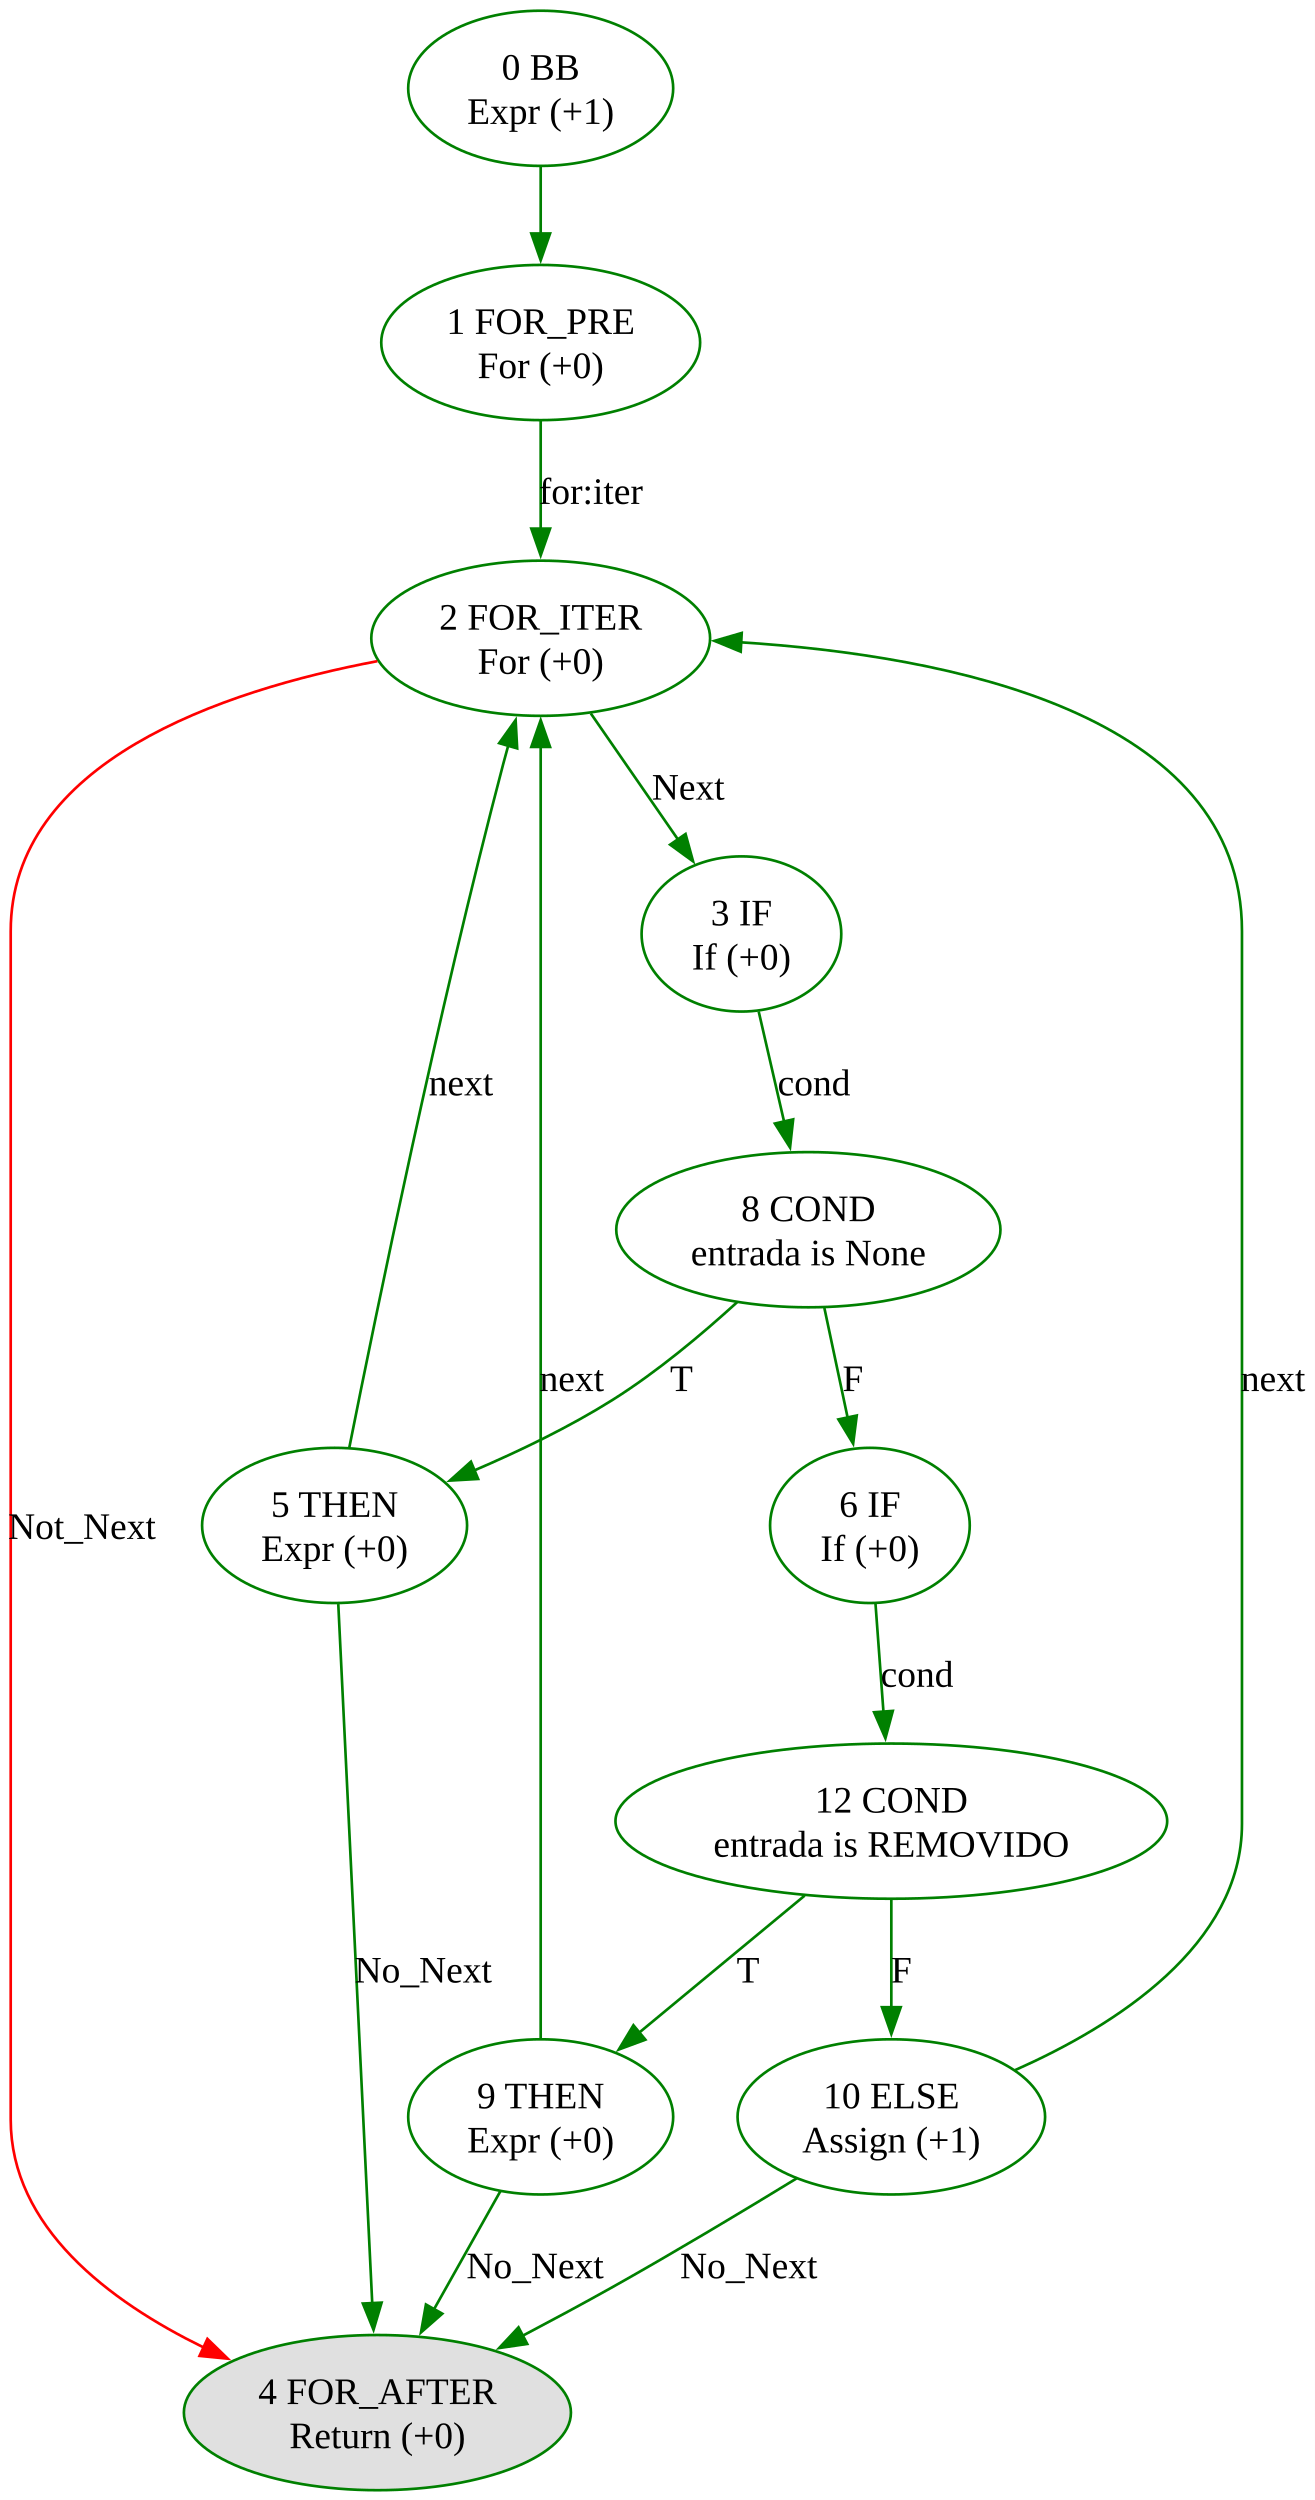
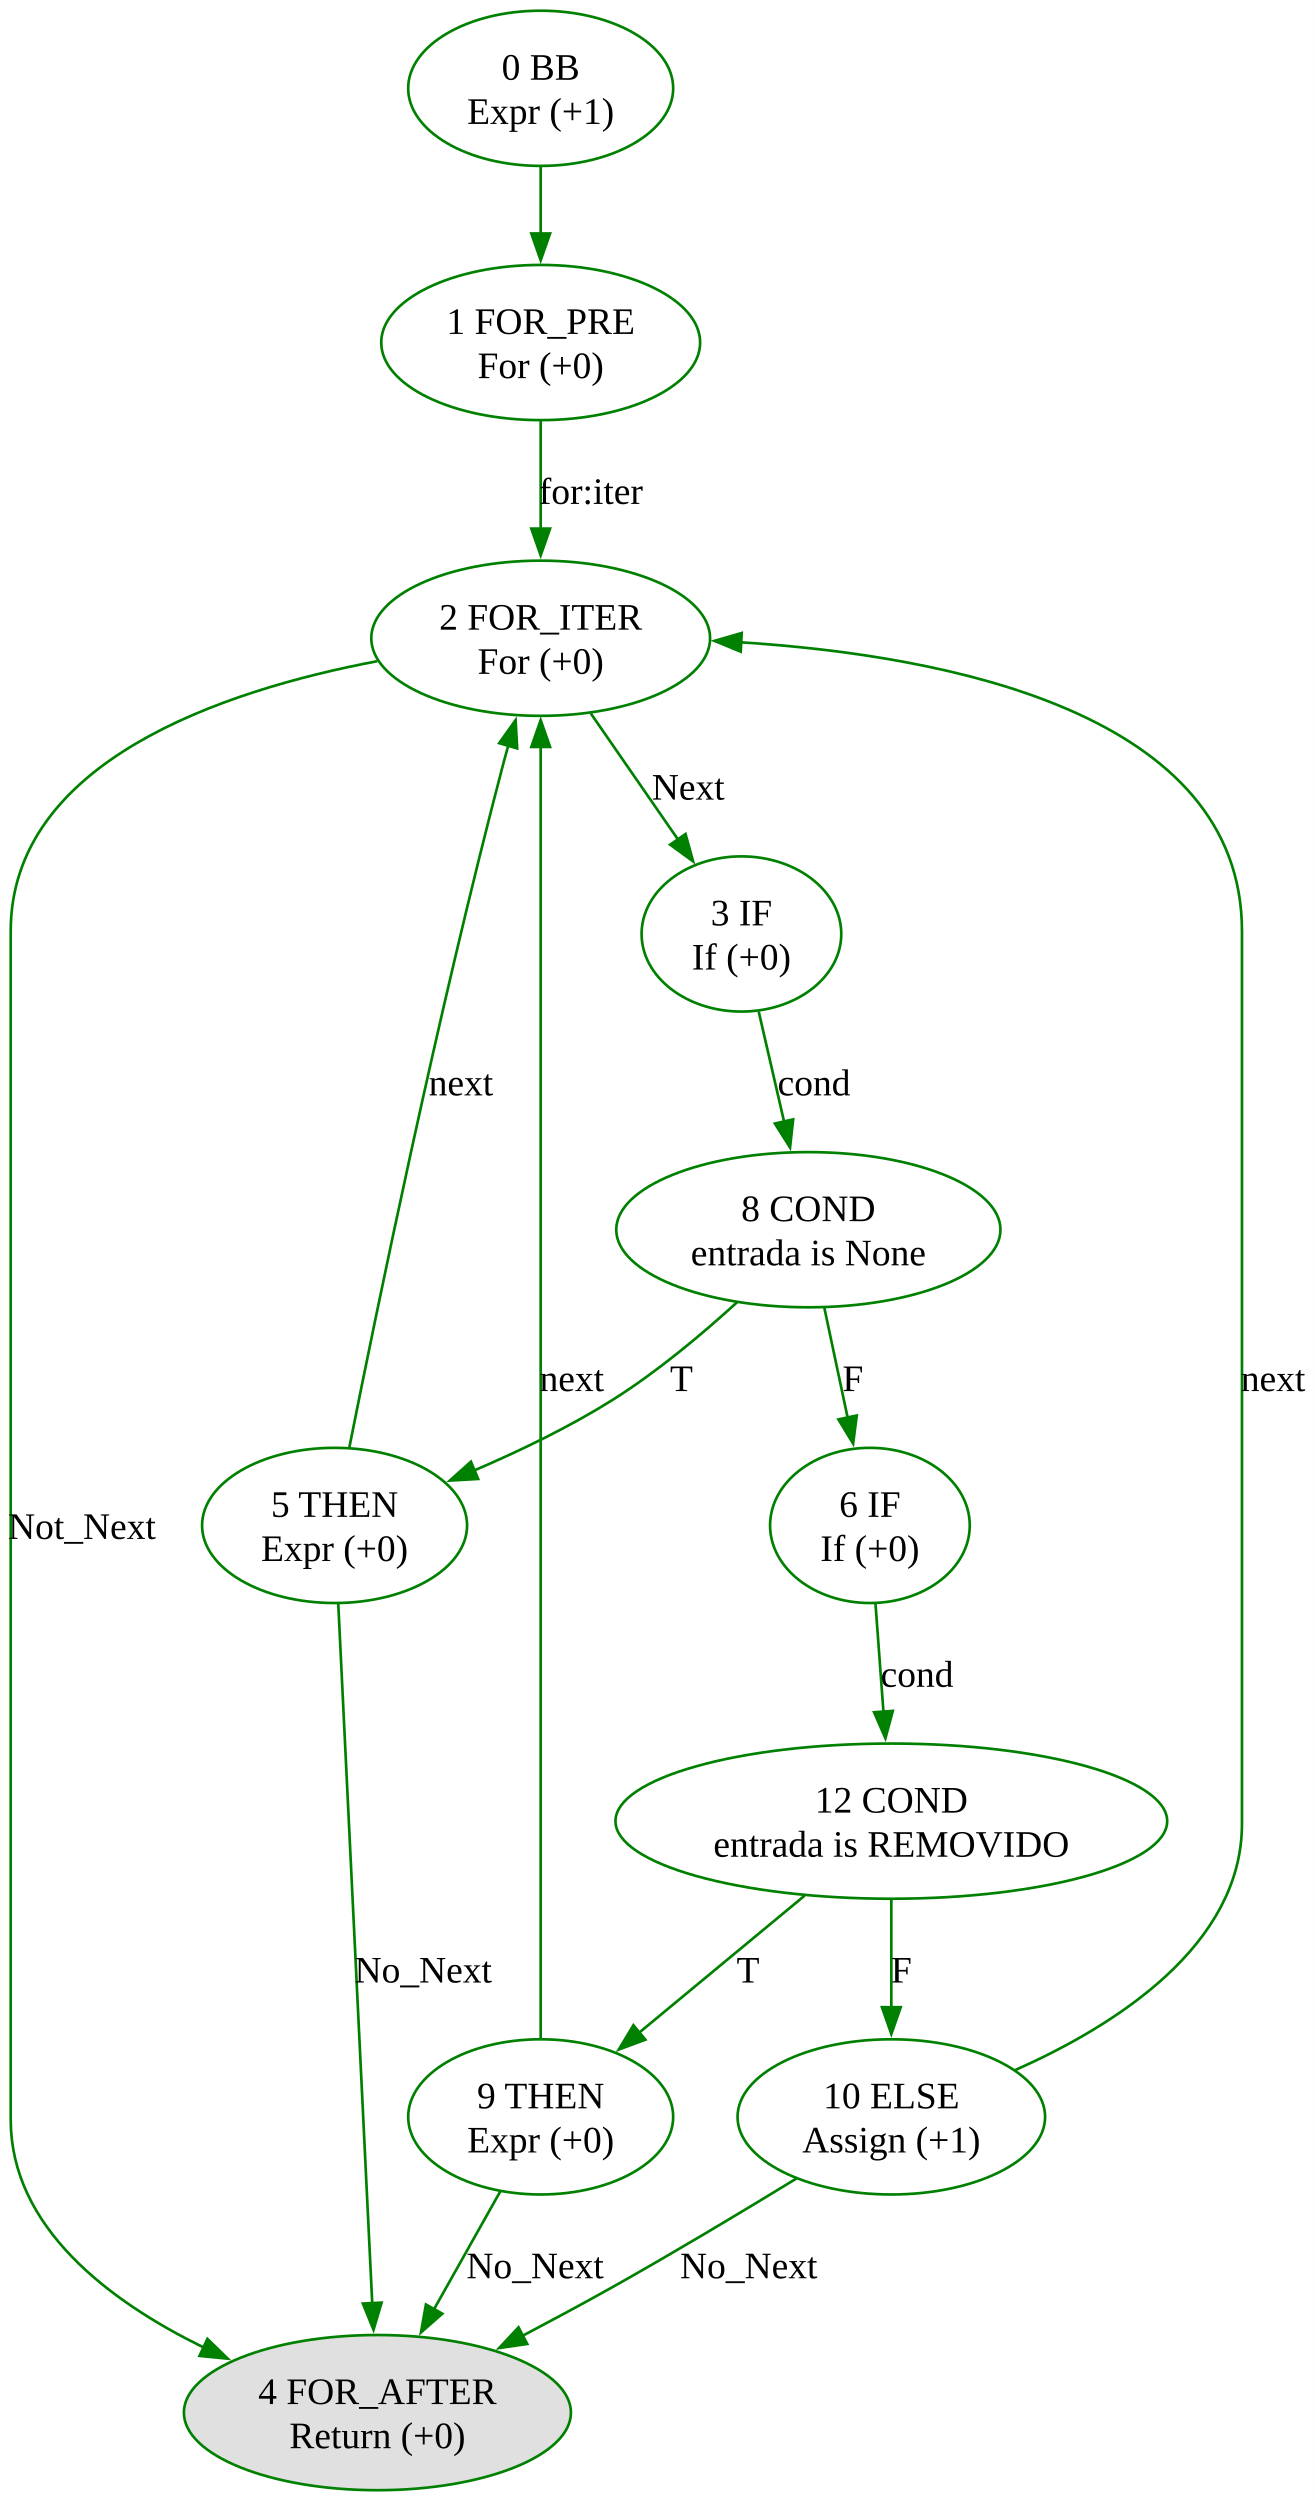
<svg xmlns="http://www.w3.org/2000/svg" xmlns:xlink="http://www.w3.org/1999/xlink" width="491pt" height="934pt" viewBox="0.00 0.00 491.00 934.00">
  <g id="graph0" class="graph" transform="scale(1 1) rotate(0) translate(4 930.34)">
    <polygon fill="white" stroke="none" points="-4,4 -4,-930.34 487.25,-930.34 487.25,4 -4,4" />
    <g id="node1" class="node">
      <g id="a_node1">
        <a xlink:title="'&#10;        Gera uma representaÃ§Ã£o textual da tabela,&#10;        Ãºtil para depuraÃ§Ã£o e demonstraÃ§Ã£o em aula.&#10;        '&#10;linhas = []&#10;">
          <ellipse fill="none" stroke="green" cx="198" cy="-897.35" rx="49.5" ry="28.99" />
          <text xml:space="preserve" text-anchor="middle" x="198" y="-900.55" font-family="Times New Roman,serif" font-size="14.00">0 BB</text>
          <text xml:space="preserve" text-anchor="middle" x="198" y="-884.05" font-family="Times New Roman,serif" font-size="14.00">Expr (+1)</text>
        </a>
      </g>
    </g>
    <g id="node2" class="node">
      <g id="a_node2">
        <a xlink:title="for i, entrada in enumerate(self.tabela):&#10;    if entrada is None:&#10;        linhas.append(f'{i}: VAZIO')&#10;    elif entrada is REMOVIDO:&#10;        linhas.append(f'{i}: REMOVIDO')&#10;    else:&#10;        chave, valor = entrada&#10;        linhas.append(f'{i}: {chave} -&gt; {valor}')&#10;">
          <ellipse fill="none" stroke="green" cx="198" cy="-802.37" rx="59.57" ry="28.99" />
          <text xml:space="preserve" text-anchor="middle" x="198" y="-805.57" font-family="Times New Roman,serif" font-size="14.00">1 FOR_PRE</text>
          <text xml:space="preserve" text-anchor="middle" x="198" y="-789.07" font-family="Times New Roman,serif" font-size="14.00">For (+0)</text>
        </a>
      </g>
    </g>
    <g id="edge1" class="edge">
      <path fill="none" stroke="green" d="M198,-867.95C198,-860.11 198,-851.46 198,-843.1" />
      <polygon fill="green" stroke="green" points="201.5,-843.11 198,-833.11 194.5,-843.11 201.5,-843.11" />
    </g>
    <g id="node3" class="node">
      <ellipse fill="none" stroke="green" cx="198" cy="-691.89" rx="63.29" ry="28.99" />
      <text xml:space="preserve" text-anchor="middle" x="198" y="-695.09" font-family="Times New Roman,serif" font-size="14.00">2 FOR_ITER</text>
      <text xml:space="preserve" text-anchor="middle" x="198" y="-678.59" font-family="Times New Roman,serif" font-size="14.00">For (+0)</text>
    </g>
    <g id="edge2" class="edge">
      <path fill="none" stroke="green" d="M198,-773.15C198,-760.82 198,-746.13 198,-732.72" />
      <polygon fill="green" stroke="green" points="201.5,-732.86 198,-722.86 194.5,-732.86 201.5,-732.86" />
      <text xml:space="preserve" text-anchor="middle" x="216.75" y="-742.08" font-family="Times New Roman,serif" font-size="14.00">for:iter</text>
    </g>
    <g id="node4" class="node">
      <g id="a_node4">
        <a xlink:title="if entrada is None:&#10;    linhas.append(f'{i}: VAZIO')&#10;elif entrada is REMOVIDO:&#10;    linhas.append(f'{i}: REMOVIDO')&#10;else:&#10;    chave, valor = entrada&#10;    linhas.append(f'{i}: {chave} -&gt; {valor}')&#10;">
          <ellipse fill="none" stroke="green" cx="273" cy="-581.41" rx="37.3" ry="28.99" />
          <text xml:space="preserve" text-anchor="middle" x="273" y="-584.61" font-family="Times New Roman,serif" font-size="14.00">3 IF</text>
          <text xml:space="preserve" text-anchor="middle" x="273" y="-568.11" font-family="Times New Roman,serif" font-size="14.00">If (+0)</text>
        </a>
      </g>
    </g>
    <g id="edge3" class="edge">
      <path fill="none" stroke="green" d="M216.73,-663.79C226.65,-649.45 238.93,-631.69 249.48,-616.43" />
      <polygon fill="green" stroke="green" points="252.12,-618.76 254.93,-608.54 246.36,-614.78 252.12,-618.76" />
      <text xml:space="preserve" text-anchor="middle" x="253.12" y="-631.6" font-family="Times New Roman,serif" font-size="14.00">Next</text>
    </g>
    <g id="node5" class="node">
      <g id="a_node5">
        <a xlink:title="return '&#10;'.join(linhas)&#10;">
          <ellipse fill="#e0e0e0" stroke="green" cx="137" cy="-28.99" rx="72.3" ry="28.99" />
          <text xml:space="preserve" text-anchor="middle" x="137" y="-32.19" font-family="Times New Roman,serif" font-size="14.00">4 FOR_AFTER</text>
          <text xml:space="preserve" text-anchor="middle" x="137" y="-15.69" font-family="Times New Roman,serif" font-size="14.00">Return (+0)</text>
        </a>
      </g>
    </g>
    <g id="edge10" class="edge">
-       <path fill="none" stroke="red" d="M136.98,-683.33C78.8,-672.31 0,-645.71 0,-582.41 0,-582.41 0,-582.41 0,-138.47 0,-98.3 36.66,-70.66 72.05,-53.34" />
-       <polygon fill="red" stroke="red" points="73.49,-56.53 81.09,-49.14 70.54,-50.18 73.49,-56.53" />
+       <path fill="none" stroke="green" d="M136.98,-683.33C78.8,-672.31 0,-645.71 0,-582.41 0,-582.41 0,-582.41 0,-138.47 0,-98.3 36.66,-70.66 72.05,-53.34" />
+       <polygon fill="green" stroke="green" points="73.49,-56.53 81.09,-49.14 70.54,-50.18 73.49,-56.53" />
      <text xml:space="preserve" text-anchor="middle" x="26.62" y="-355.39" font-family="Times New Roman,serif" font-size="14.00">Not_Next</text>
    </g>
    <g id="node8" class="node">
      <g id="a_node8">
        <a xlink:title="entrada is None">
          <ellipse fill="none" stroke="green" cx="298" cy="-470.92" rx="71.77" ry="28.99" />
          <text xml:space="preserve" text-anchor="middle" x="298" y="-474.12" font-family="Times New Roman,serif" font-size="14.00">8 COND</text>
          <text xml:space="preserve" text-anchor="middle" x="298" y="-457.62" font-family="Times New Roman,serif" font-size="14.00">entrada is None</text>
        </a>
      </g>
    </g>
    <g id="edge6" class="edge">
      <path fill="none" stroke="green" d="M279.44,-552.47C282.33,-539.91 285.8,-524.88 288.95,-511.21" />
      <polygon fill="green" stroke="green" points="292.32,-512.15 291.16,-501.62 285.5,-510.58 292.32,-512.15" />
      <text xml:space="preserve" text-anchor="middle" x="300.12" y="-521.11" font-family="Times New Roman,serif" font-size="14.00">cond</text>
    </g>
    <g id="node6" class="node">
      <g id="a_node6">
        <a xlink:title="linhas.append(f'{i}: VAZIO')&#10;">
          <ellipse fill="none" stroke="green" cx="121" cy="-360.44" rx="49.5" ry="28.99" />
          <text xml:space="preserve" text-anchor="middle" x="121" y="-363.64" font-family="Times New Roman,serif" font-size="14.00">5 THEN</text>
          <text xml:space="preserve" text-anchor="middle" x="121" y="-347.14" font-family="Times New Roman,serif" font-size="14.00">Expr (+0)</text>
        </a>
      </g>
    </g>
    <g id="edge11" class="edge">
      <path fill="none" stroke="green" d="M126.47,-389.37C136.62,-440.41 159.58,-552.02 184,-644.9 184.6,-647.17 185.23,-649.49 185.89,-651.84" />
      <polygon fill="green" stroke="green" points="182.49,-652.69 188.64,-661.32 189.21,-650.74 182.49,-652.69" />
      <text xml:space="preserve" text-anchor="middle" x="168.21" y="-521.11" font-family="Times New Roman,serif" font-size="14.00">next</text>
    </g>
    <g id="edge12" class="edge">
      <path fill="none" stroke="green" d="M122.38,-331.07C125.23,-272.32 131.79,-137.23 135.07,-69.8" />
      <polygon fill="green" stroke="green" points="138.56,-70.08 135.55,-59.93 131.57,-69.74 138.56,-70.08" />
      <text xml:space="preserve" text-anchor="middle" x="154.12" y="-189.67" font-family="Times New Roman,serif" font-size="14.00">No_Next</text>
    </g>
    <g id="node7" class="node">
      <g id="a_node7">
        <a xlink:title="if entrada is REMOVIDO:&#10;    linhas.append(f'{i}: REMOVIDO')&#10;else:&#10;    chave, valor = entrada&#10;    linhas.append(f'{i}: {chave} -&gt; {valor}')&#10;">
          <ellipse fill="none" stroke="green" cx="321" cy="-360.44" rx="37.3" ry="28.99" />
          <text xml:space="preserve" text-anchor="middle" x="321" y="-363.64" font-family="Times New Roman,serif" font-size="14.00">6 IF</text>
          <text xml:space="preserve" text-anchor="middle" x="321" y="-347.14" font-family="Times New Roman,serif" font-size="14.00">If (+0)</text>
        </a>
      </g>
    </g>
    <g id="node11" class="node">
      <g id="a_node11">
        <a xlink:title="entrada is REMOVIDO">
          <ellipse fill="none" stroke="green" cx="329" cy="-249.96" rx="103.06" ry="28.99" />
          <text xml:space="preserve" text-anchor="middle" x="329" y="-253.16" font-family="Times New Roman,serif" font-size="14.00">12 COND</text>
          <text xml:space="preserve" text-anchor="middle" x="329" y="-236.66" font-family="Times New Roman,serif" font-size="14.00">entrada is REMOVIDO</text>
        </a>
      </g>
    </g>
    <g id="edge9" class="edge">
      <path fill="none" stroke="green" d="M323.08,-331.22C323.99,-318.89 325.07,-304.2 326.06,-290.78" />
      <polygon fill="green" stroke="green" points="329.55,-291.15 326.79,-280.92 322.56,-290.64 329.55,-291.15" />
      <text xml:space="preserve" text-anchor="middle" x="338.6" y="-300.15" font-family="Times New Roman,serif" font-size="14.00">cond</text>
    </g>
    <g id="edge4" class="edge">
      <path fill="none" stroke="green" d="M271.41,-443.86C258.18,-431.78 241.52,-417.84 225,-407.43 208.88,-397.28 190.15,-388.25 173.05,-380.93" />
      <polygon fill="green" stroke="green" points="174.63,-377.8 164.05,-377.19 171.94,-384.26 174.63,-377.8" />
      <text xml:space="preserve" text-anchor="middle" x="250.59" y="-410.63" font-family="Times New Roman,serif" font-size="14.00">T</text>
    </g>
    <g id="edge5" class="edge">
      <path fill="none" stroke="green" d="M303.98,-441.7C306.64,-429.15 309.82,-414.15 312.71,-400.54" />
      <polygon fill="green" stroke="green" points="316.08,-401.51 314.73,-391 309.24,-400.05 316.08,-401.51" />
      <text xml:space="preserve" text-anchor="middle" x="314.63" y="-410.63" font-family="Times New Roman,serif" font-size="14.00">F</text>
    </g>
    <g id="node9" class="node">
      <g id="a_node9">
        <a xlink:title="linhas.append(f'{i}: REMOVIDO')&#10;">
          <ellipse fill="none" stroke="green" cx="198" cy="-139.47" rx="49.5" ry="28.99" />
          <text xml:space="preserve" text-anchor="middle" x="198" y="-142.67" font-family="Times New Roman,serif" font-size="14.00">9 THEN</text>
          <text xml:space="preserve" text-anchor="middle" x="198" y="-126.17" font-family="Times New Roman,serif" font-size="14.00">Expr (+0)</text>
        </a>
      </g>
    </g>
    <g id="edge13" class="edge">
      <path fill="none" stroke="green" d="M198,-168.57C198,-190.47 198,-221.65 198,-248.96 198,-582.41 198,-582.41 198,-582.41 198,-605.23 198,-630.76 198,-651.32" />
      <polygon fill="green" stroke="green" points="194.5,-651.28 198,-661.28 201.5,-651.28 194.5,-651.28" />
      <text xml:space="preserve" text-anchor="middle" x="209.62" y="-410.63" font-family="Times New Roman,serif" font-size="14.00">next</text>
    </g>
    <g id="edge14" class="edge">
      <path fill="none" stroke="green" d="M182.92,-111.66C175.41,-98.3 166.21,-81.93 158.02,-67.37" />
      <polygon fill="green" stroke="green" points="161.24,-65.95 153.28,-58.95 155.13,-69.38 161.24,-65.95" />
      <text xml:space="preserve" text-anchor="middle" x="195.9" y="-79.18" font-family="Times New Roman,serif" font-size="14.00">No_Next</text>
    </g>
    <g id="node10" class="node">
      <g id="a_node10">
        <a xlink:title="chave, valor = entrada&#10;linhas.append(f'{i}: {chave} -&gt; {valor}')&#10;">
          <ellipse fill="none" stroke="green" cx="329" cy="-139.47" rx="57.45" ry="28.99" />
          <text xml:space="preserve" text-anchor="middle" x="329" y="-142.67" font-family="Times New Roman,serif" font-size="14.00">10 ELSE</text>
          <text xml:space="preserve" text-anchor="middle" x="329" y="-126.17" font-family="Times New Roman,serif" font-size="14.00">Assign (+1)</text>
        </a>
      </g>
    </g>
    <g id="edge15" class="edge">
      <path fill="none" stroke="green" d="M375.19,-156.92C412.9,-173.66 460,-203.63 460,-248.96 460,-582.41 460,-582.41 460,-582.41 460,-664.05 350.04,-685.44 272.6,-690.38" />
      <polygon fill="green" stroke="green" points="272.73,-686.87 262.93,-690.91 273.11,-693.86 272.73,-686.87" />
      <text xml:space="preserve" text-anchor="middle" x="471.62" y="-410.63" font-family="Times New Roman,serif" font-size="14.00">next</text>
    </g>
    <g id="edge16" class="edge">
      <path fill="none" stroke="green" d="M293.69,-116.54C273.7,-104.31 248.15,-88.97 225,-75.98 214.18,-69.91 202.49,-63.62 191.27,-57.71" />
      <polygon fill="green" stroke="green" points="192.97,-54.65 182.48,-53.11 189.72,-60.85 192.97,-54.65" />
      <text xml:space="preserve" text-anchor="middle" x="275.72" y="-79.18" font-family="Times New Roman,serif" font-size="14.00">No_Next</text>
    </g>
    <g id="edge7" class="edge">
      <path fill="none" stroke="green" d="M296.62,-222.14C277.83,-206.58 254.1,-186.93 234.63,-170.81" />
      <polygon fill="green" stroke="green" points="237.11,-168.32 227.18,-164.64 232.65,-173.71 237.11,-168.32" />
      <text xml:space="preserve" text-anchor="middle" x="275.47" y="-189.67" font-family="Times New Roman,serif" font-size="14.00">T</text>
    </g>
    <g id="edge8" class="edge">
      <path fill="none" stroke="green" d="M329,-220.74C329,-208.4 329,-193.72 329,-180.3" />
      <polygon fill="green" stroke="green" points="332.5,-180.44 329,-170.44 325.5,-180.44 332.5,-180.44" />
      <text xml:space="preserve" text-anchor="middle" x="332.75" y="-189.67" font-family="Times New Roman,serif" font-size="14.00">F</text>
    </g>
  </g>
</svg>
